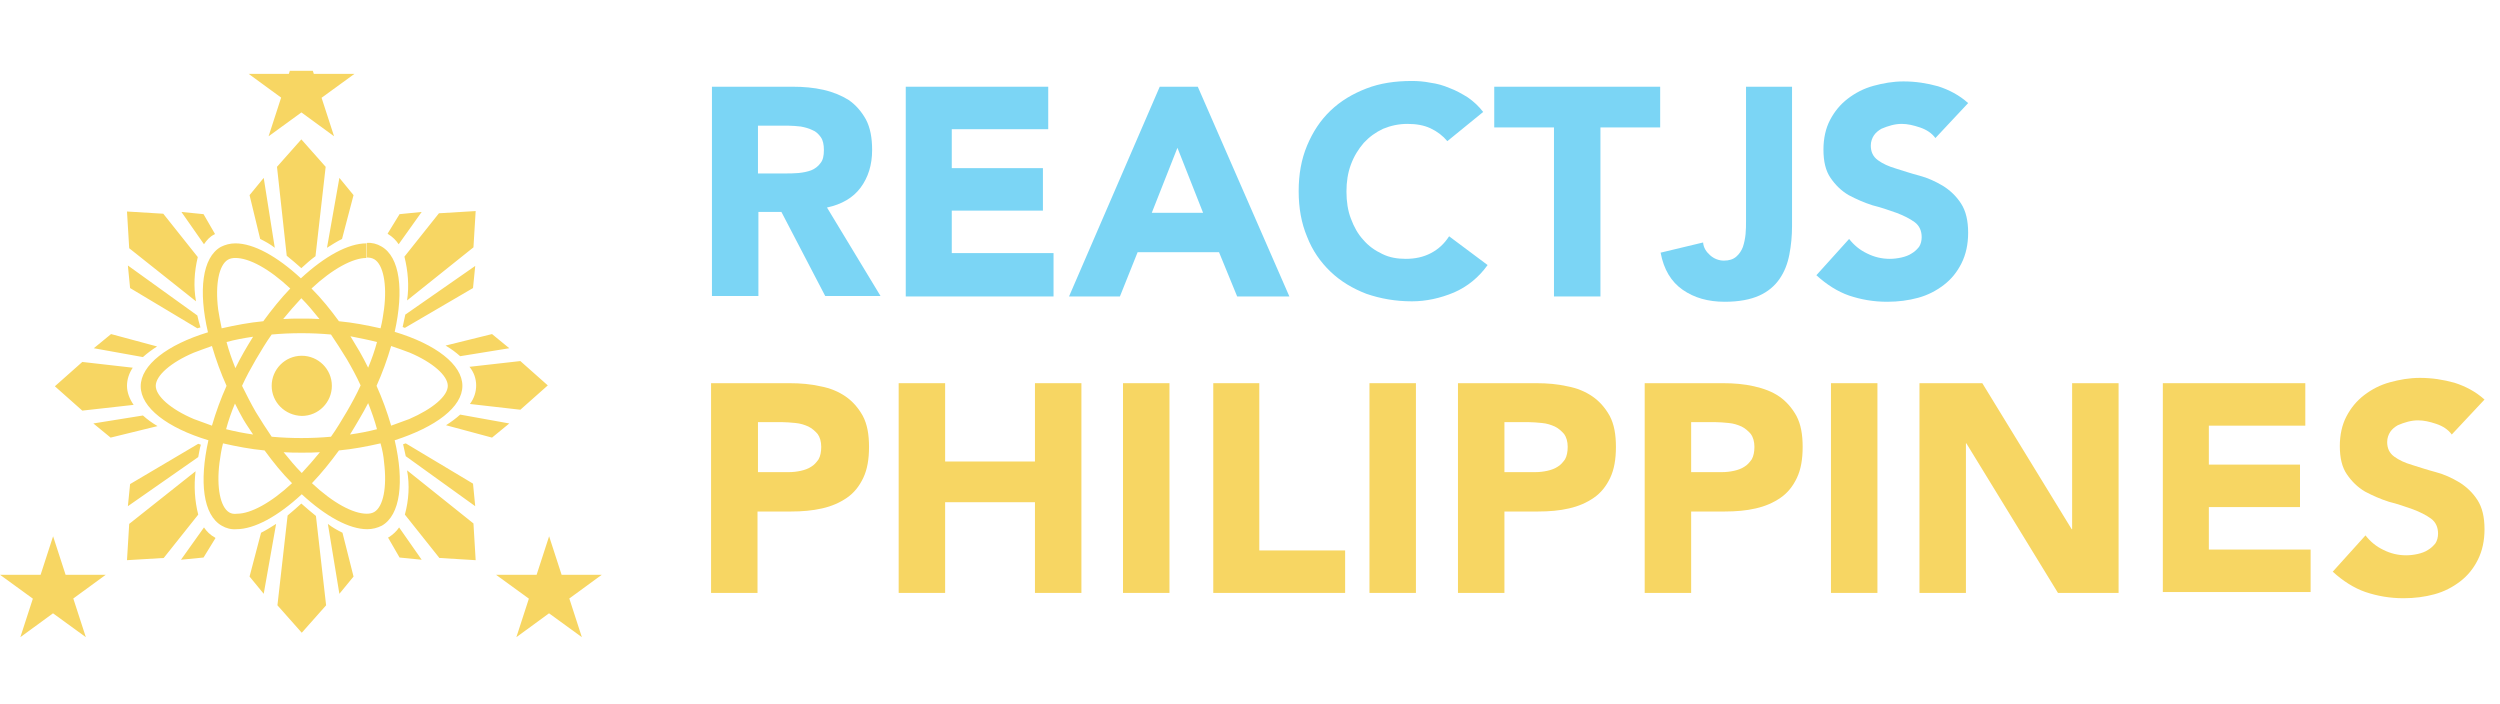
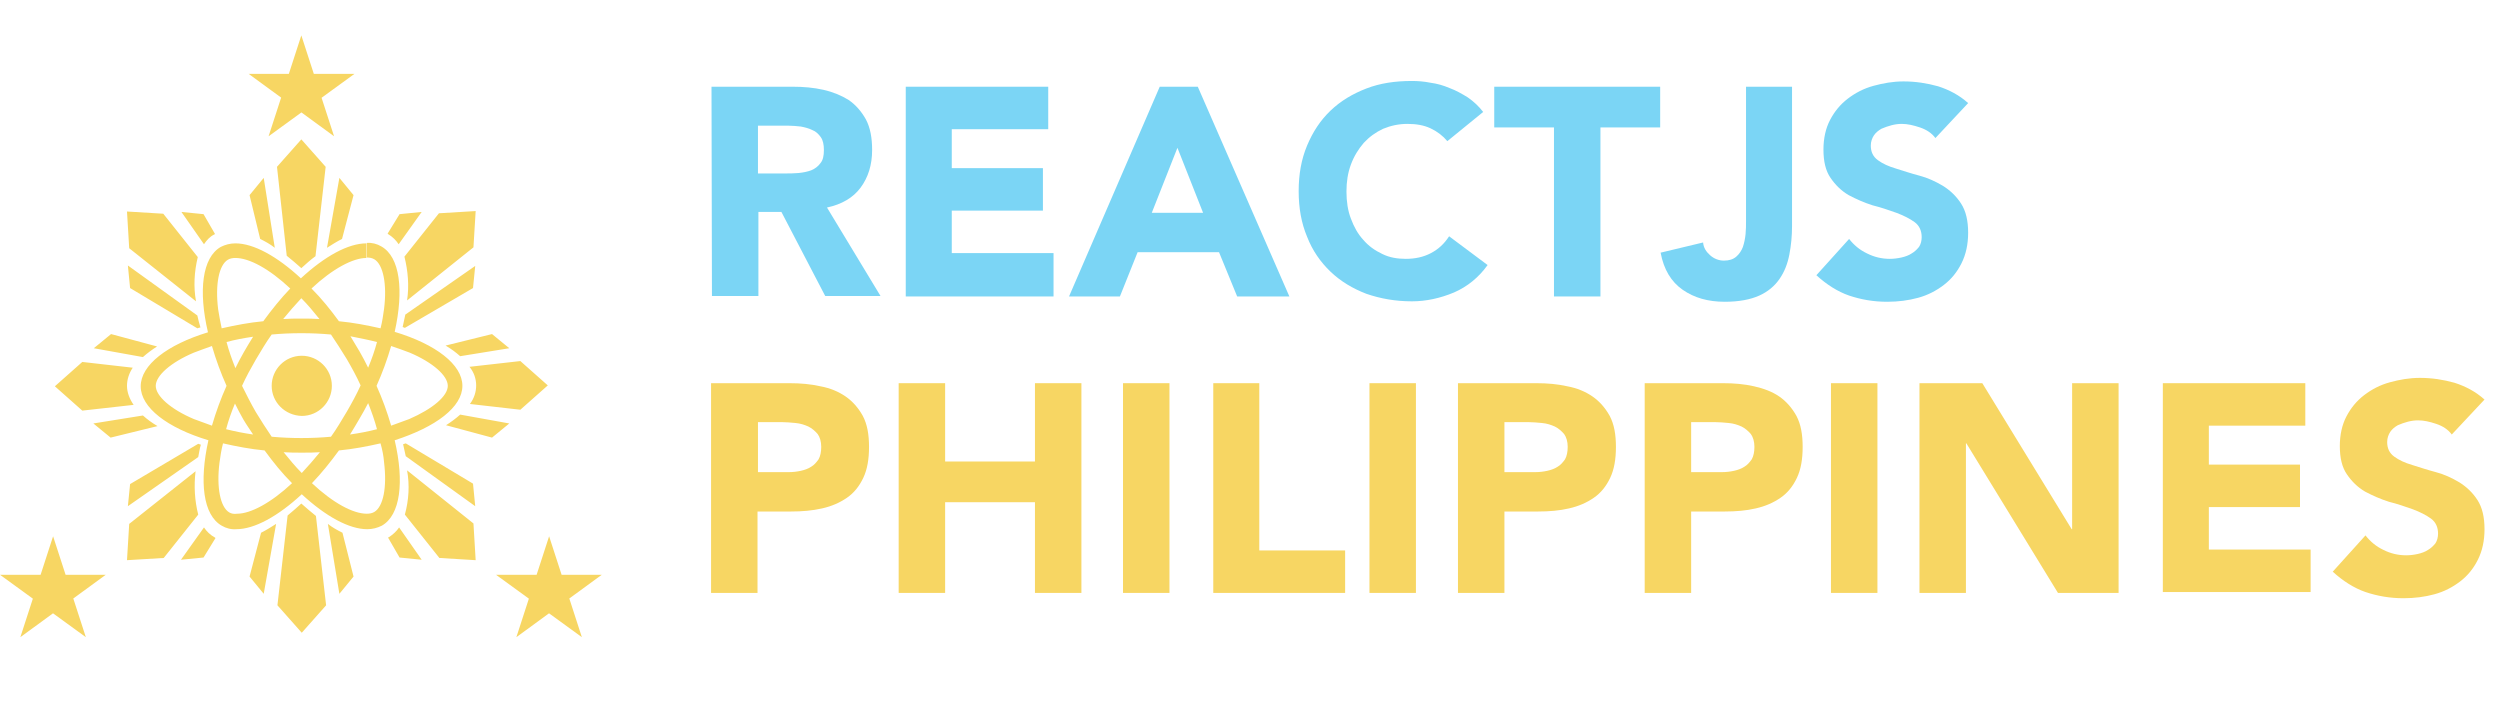
<svg xmlns="http://www.w3.org/2000/svg" xmlns:xlink="http://www.w3.org/1999/xlink" version="1.1" id="Component_1_1" x="0px" y="0px" viewBox="0 0 565 159" style="enable-background:new 0 0 565 159;" xml:space="preserve">
  <style type="text/css">
- 	.st0{clip-path:url(#SVGID_2_);}
- 	.st1{fill:#F7D663;}
- 	.st2{fill-rule:evenodd;clip-rule:evenodd;fill:#F7D663;}
- 	.st3{enable-background:new    ;}
- 	.st4{fill:#7BD5F5;}
+ 	.st0{fill:#F7D663;}
+ 	.st1{fill-rule:evenodd;clip-rule:evenodd;fill:#F7D663;}
+ 	.st2{enable-background:new    ;}
+ 	.st3{fill:#7BD5F5;}
</style>
  <g>
-     <defs>
-       <rect id="SVGID_1_" y="8" width="136" height="136" />
-     </defs>
-     <clipPath id="SVGID_2_">
-       <use xlink:href="#SVGID_1_" style="overflow:visible;" />
-     </clipPath>
-     <g id="reactjs-ph_blue_-edited" transform="translate(0 8)" class="st0">
-       <g id="Group_30">
-         <path id="Path_68" class="st1" d="M56.2,8.7h23.9L60.7,22.8L68.1,0l7.4,22.8L56.2,8.7z" />
-         <path id="Path_69" class="st1" d="M112.1,121.9H136l-19.3,14.1l7.4-22.8l7.4,22.8L112.1,121.9L112.1,121.9z" />
-         <path id="Path_70" class="st1" d="M0,121.9h23.9L4.6,136l7.4-22.8l7.4,22.8L0,121.9z" />
-         <path id="Path_71" class="st2" d="M104.5,79.2c0-4.8-6-9.4-15.3-12.2c2.1-9.4,1.2-16.9-3-19.3c-1-0.6-2.2-0.9-3.3-0.8v3.3     c0.6,0,1.2,0.1,1.7,0.4c2,1.2,2.9,5.6,2.2,11.2c-0.2,1.4-0.4,2.9-0.8,4.4c-3.1-0.7-6.2-1.3-9.4-1.6c-1.9-2.6-3.9-5.1-6.2-7.4     c4.8-4.5,9.4-6.9,12.4-6.9v-3.3l0,0c-4.1,0-9.4,2.9-14.8,7.9c-5.4-5-10.7-7.9-14.8-7.9v3.3c3.1,0,7.6,2.4,12.4,6.9     c-2.2,2.3-4.2,4.8-6.1,7.4c-3.2,0.3-6.3,0.9-9.4,1.6c-0.3-1.5-0.6-2.9-0.8-4.3c-0.7-5.7,0.2-10,2.2-11.2c0.5-0.3,1.1-0.4,1.7-0.4     v-3.3l0,0c-1.2,0-2.3,0.3-3.3,0.8c-4.2,2.4-5.1,9.9-2.9,19.3c-9.2,2.8-15.2,7.4-15.2,12.2s6,9.4,15.3,12.2     c-2.1,9.4-1.2,16.9,3,19.3c1,0.6,2.2,0.9,3.3,0.8c4.1,0,9.4-2.9,14.8-7.9c5.4,5,10.7,7.9,14.8,7.9c1.2,0,2.3-0.3,3.3-0.8     c4.2-2.4,5.1-9.9,2.9-19.3C98.5,88.5,104.5,84,104.5,79.2z M85.2,69.3c-0.5,1.9-1.2,3.9-2,5.8c-0.6-1.2-1.2-2.4-1.9-3.6     s-1.4-2.3-2.1-3.5C81.2,68.4,83.3,68.8,85.2,69.3L85.2,69.3z M78.4,85c-1.2,2-2.3,3.9-3.6,5.7c-2.2,0.2-4.4,0.3-6.7,0.3     s-4.5-0.1-6.7-0.3c-1.2-1.8-2.4-3.6-3.6-5.6c-1.1-1.9-2.1-3.9-3.1-5.9c0.9-2,2-4,3.1-5.9c1.2-2,2.3-3.9,3.6-5.7     c2.2-0.2,4.4-0.3,6.7-0.3s4.5,0.1,6.7,0.3c1.2,1.8,2.4,3.6,3.6,5.6c1.1,1.9,2.2,3.9,3.1,5.9C80.6,81.1,79.5,83.1,78.4,85L78.4,85     z M83.2,83.1c0.8,2,1.5,4,2,5.9c-1.9,0.5-4,0.9-6.1,1.2c0.7-1.1,1.4-2.3,2.1-3.5S82.6,84.3,83.2,83.1L83.2,83.1z M68.2,98.9     c-1.5-1.5-2.8-3.1-4.1-4.7c1.3,0.1,2.7,0.1,4.1,0.1s2.8,0,4.1-0.1C71,95.8,69.6,97.4,68.2,98.9L68.2,98.9z M57.2,90.2     c-2.1-0.3-4.1-0.7-6.1-1.2c0.5-1.9,1.2-3.9,2-5.8c0.6,1.2,1.2,2.4,1.9,3.6S56.5,89.1,57.2,90.2L57.2,90.2z M68.1,59.4     c1.5,1.5,2.8,3.1,4.1,4.7c-1.3-0.1-2.7-0.1-4.1-0.1s-2.8,0-4.1,0.1C65.3,62.5,66.7,60.9,68.1,59.4L68.1,59.4z M57.2,68.1     c-0.7,1.1-1.4,2.3-2.1,3.5s-1.3,2.4-1.9,3.6c-0.8-2-1.5-4-2-5.9C53,68.8,55.1,68.4,57.2,68.1L57.2,68.1z M43.8,86.7     c-5.2-2.2-8.6-5.2-8.6-7.5s3.4-5.3,8.6-7.5c1.3-0.5,2.7-1,4.1-1.5c0.9,3.1,2,6.1,3.3,9c-1.3,2.9-2.4,5.9-3.3,9     C46.5,87.7,45.1,87.2,43.8,86.7L43.8,86.7z M51.8,107.8c-2-1.2-2.9-5.6-2.2-11.2c0.2-1.4,0.4-2.9,0.8-4.4     c3.1,0.7,6.2,1.3,9.4,1.6c1.9,2.6,3.9,5.1,6.2,7.4c-4.8,4.5-9.4,6.9-12.4,6.9C52.9,108.2,52.3,108.1,51.8,107.8L51.8,107.8z      M86.8,96.5c0.7,5.7-0.2,10-2.2,11.2c-0.5,0.3-1.1,0.4-1.7,0.4c-3.1,0-7.6-2.4-12.4-6.9c2.2-2.3,4.2-4.8,6.1-7.4     c3.2-0.3,6.3-0.9,9.4-1.6C86.4,93.6,86.7,95.1,86.8,96.5L86.8,96.5z M92.5,86.7c-1.3,0.5-2.7,1-4.1,1.5c-0.9-3.1-2-6.1-3.3-9     c1.3-2.9,2.4-5.9,3.3-9c1.5,0.5,2.9,1,4.2,1.5c5.2,2.2,8.6,5.2,8.6,7.5S97.8,84.4,92.5,86.7L92.5,86.7z M61.4,79.2     c0-3.7,3-6.8,6.8-6.8c3.7,0,6.8,3,6.8,6.8c0,3.7-3,6.8-6.8,6.8C64.4,85.9,61.4,82.9,61.4,79.2z M71.3,49.9l2.3-20.2l-5.5-6.2     l-5.5,6.2l2.2,20.1c1.1,0.9,2.2,1.8,3.3,2.8C69.2,51.6,70.2,50.7,71.3,49.9L71.3,49.9z M59.6,32.2l-3.2,3.9l2.4,9.9     c1.2,0.6,2.3,1.2,3.3,2L59.6,32.2z M79.9,36.1l-3.2-3.9l-2.8,15.8c1.1-0.7,2.2-1.4,3.4-2L79.9,36.1z M76.7,126.2l3.2-3.9     l-2.5-9.9c-1.2-0.6-2.3-1.2-3.3-2L76.7,126.2z M65,108.5l-2.3,20.3l5.5,6.2l5.5-6.2l-2.3-20.2c-1.1-0.9-2.2-1.8-3.3-2.8     C67.1,106.7,66.1,107.6,65,108.5L65,108.5z M56.4,122.3l3.2,3.9l2.8-15.8c-1.1,0.7-2.2,1.4-3.4,2L56.4,122.3z M111.2,90.9     l3.9-3.2l-11.1-2c-1,0.9-2.1,1.7-3.2,2.4L111.2,90.9z M115.1,70.7l-3.9-3.2l-10.5,2.6c1.2,0.7,2.3,1.5,3.3,2.4L115.1,70.7z      M106.2,83.3l11.4,1.3l6.2-5.5l-6.2-5.5l-11.5,1.3C108.1,77.3,108.1,80.8,106.2,83.3L106.2,83.3z M30,75.1l-11.4-1.3l-6.2,5.5     l6.2,5.5l11.6-1.3c-0.9-1.3-1.5-2.8-1.5-4.3C28.7,77.7,29.2,76.3,30,75.1L30,75.1z M21.1,87.7l3.9,3.2l10.6-2.6     c-1.2-0.7-2.3-1.5-3.3-2.4L21.1,87.7z M25.1,67.5l-3.9,3.2l11.1,2c1-0.9,2.1-1.7,3.2-2.4L25.1,67.5z M44.6,63.3L28.9,52l0.5,5.1     l15.2,9.1c0.2-0.1,0.4-0.1,0.7-0.2C45,65,44.8,64.2,44.6,63.3L44.6,63.3z M48.4,45c0.1,0,0.1-0.1,0.2-0.1L46,40.4l-5-0.5l5.1,7.3     C46.7,46.3,47.4,45.5,48.4,45L48.4,45z M44.7,50.1l-7.8-9.8l-8.2-0.5l0.5,8.3l15.1,12C43.7,56.8,43.9,53.4,44.7,50.1L44.7,50.1z      M91.7,95.1l15.7,11.3l-0.5-5.1l-15.2-9.1l-0.6,0.2C91.3,93.4,91.5,94.2,91.7,95.1z M87.9,113.4c-0.1,0-0.2,0.1-0.2,0.1l2.6,4.5     l5,0.5l-5.1-7.3C89.6,112.1,88.8,112.8,87.9,113.4L87.9,113.4z M91.5,108.3l7.8,9.8l8.2,0.5l-0.5-8.3l-15-12     C92.6,101.6,92.4,105,91.5,108.3L91.5,108.3z M90.1,47.2l5.2-7.3l-5,0.5l-2.7,4.4l0.1,0.1C88.7,45.5,89.5,46.3,90.1,47.2     L90.1,47.2z M91.5,66.1l15.4-9l0.5-5L91.6,63.1C91.4,64,91.2,65,91,65.9L91.5,66.1z M92,59.9l15-12l0.5-8.2l-8.3,0.5L91.4,50     C92.2,53.2,92.5,56.6,92,59.9L92,59.9z M46.1,111.2l-5.2,7.3L46,118l2.7-4.4l-0.1-0.1C47.5,112.9,46.7,112.1,46.1,111.2z      M44.2,98.5l-15,11.9l-0.5,8.2l8.3-0.5l7.8-9.8C44,105.2,43.8,101.8,44.2,98.5z M44.8,92.3l-15.4,9.1l-0.5,5l15.9-11.1     c0.2-0.9,0.3-1.9,0.6-2.8L44.8,92.3z" />
-       </g>
+     <g>
+       <defs>
+         <rect id="SVGID_1_" y="16" width="136" height="136" />
+       </defs>
+       <clipPath id="SVGID_2_">
+         <use xlink:href="#SVGID_1_" style="overflow:visible;" />
+       </clipPath>
+     </g>
+     <g id="Group_30">
+       <path id="Path_68" class="st0" d="M56.2,16.7h23.9L60.7,30.8L68.1,8l7.4,22.8L56.2,16.7z" />
+       <path id="Path_69" class="st0" d="M112.1,129.9H136L116.7,144l7.4-22.8l7.4,22.8L112.1,129.9L112.1,129.9z" />
+       <path id="Path_70" class="st0" d="M0,129.9h23.9L4.6,144l7.4-22.8l7.4,22.8L0,129.9z" />
+       <path id="Path_71" class="st1" d="M104.5,87.2c0-4.8-6-9.4-15.3-12.2c2.1-9.4,1.2-16.9-3-19.3c-1-0.6-2.2-0.9-3.3-0.8v3.3    c0.6,0,1.2,0.1,1.7,0.4c2,1.2,2.9,5.6,2.2,11.2c-0.2,1.4-0.4,2.9-0.8,4.4c-3.1-0.7-6.2-1.3-9.4-1.6c-1.9-2.6-3.9-5.1-6.2-7.4    c4.8-4.5,9.4-6.9,12.4-6.9V55l0,0c-4.1,0-9.4,2.9-14.8,7.9c-5.4-5-10.7-7.9-14.8-7.9v3.3c3.1,0,7.6,2.4,12.4,6.9    c-2.2,2.3-4.2,4.8-6.1,7.4c-3.2,0.3-6.3,0.9-9.4,1.6c-0.3-1.5-0.6-2.9-0.8-4.3c-0.7-5.7,0.2-10,2.2-11.2c0.5-0.3,1.1-0.4,1.7-0.4    V55l0,0c-1.2,0-2.3,0.3-3.3,0.8c-4.2,2.4-5.1,9.9-2.9,19.3c-9.2,2.8-15.2,7.4-15.2,12.2s6,9.4,15.3,12.2c-2.1,9.4-1.2,16.9,3,19.3    c1,0.6,2.2,0.9,3.3,0.8c4.1,0,9.4-2.9,14.8-7.9c5.4,5,10.7,7.9,14.8,7.9c1.2,0,2.3-0.3,3.3-0.8c4.2-2.4,5.1-9.9,2.9-19.3    C98.5,96.5,104.5,92,104.5,87.2z M85.2,77.3c-0.5,1.9-1.2,3.9-2,5.8c-0.6-1.2-1.2-2.4-1.9-3.6s-1.4-2.3-2.1-3.5    C81.2,76.4,83.3,76.8,85.2,77.3L85.2,77.3z M78.4,93c-1.2,2-2.3,3.9-3.6,5.7c-2.2,0.2-4.4,0.3-6.7,0.3s-4.5-0.1-6.7-0.3    c-1.2-1.8-2.4-3.6-3.6-5.6c-1.1-1.9-2.1-3.9-3.1-5.9c0.9-2,2-4,3.1-5.9c1.2-2,2.3-3.9,3.6-5.7c2.2-0.2,4.4-0.3,6.7-0.3    s4.5,0.1,6.7,0.3c1.2,1.8,2.4,3.6,3.6,5.6c1.1,1.9,2.2,3.9,3.1,5.9C80.6,89.1,79.5,91.1,78.4,93L78.4,93z M83.2,91.1    c0.8,2,1.5,4,2,5.9c-1.9,0.5-4,0.9-6.1,1.2c0.7-1.1,1.4-2.3,2.1-3.5S82.6,92.3,83.2,91.1L83.2,91.1z M68.2,106.9    c-1.5-1.5-2.8-3.1-4.1-4.7c1.3,0.1,2.7,0.1,4.1,0.1s2.8,0,4.1-0.1C71,103.8,69.6,105.4,68.2,106.9L68.2,106.9z M57.2,98.2    c-2.1-0.3-4.1-0.7-6.1-1.2c0.5-1.9,1.2-3.9,2-5.8c0.6,1.2,1.2,2.4,1.9,3.6S56.5,97.1,57.2,98.2L57.2,98.2z M68.1,67.4    c1.5,1.5,2.8,3.1,4.1,4.7C70.9,72,69.5,72,68.1,72s-2.8,0-4.1,0.1C65.3,70.5,66.7,68.9,68.1,67.4L68.1,67.4z M57.2,76.1    c-0.7,1.1-1.4,2.3-2.1,3.5s-1.3,2.4-1.9,3.6c-0.8-2-1.5-4-2-5.9C53,76.8,55.1,76.4,57.2,76.1L57.2,76.1z M43.8,94.7    c-5.2-2.2-8.6-5.2-8.6-7.5s3.4-5.3,8.6-7.5c1.3-0.5,2.7-1,4.1-1.5c0.9,3.1,2,6.1,3.3,9c-1.3,2.9-2.4,5.9-3.3,9    C46.5,95.7,45.1,95.2,43.8,94.7L43.8,94.7z M51.8,115.8c-2-1.2-2.9-5.6-2.2-11.2c0.2-1.4,0.4-2.9,0.8-4.4c3.1,0.7,6.2,1.3,9.4,1.6    c1.9,2.6,3.9,5.1,6.2,7.4c-4.8,4.5-9.4,6.9-12.4,6.9C52.9,116.2,52.3,116.1,51.8,115.8L51.8,115.8z M86.8,104.5    c0.7,5.7-0.2,10-2.2,11.2c-0.5,0.3-1.1,0.4-1.7,0.4c-3.1,0-7.6-2.4-12.4-6.9c2.2-2.3,4.2-4.8,6.1-7.4c3.2-0.3,6.3-0.9,9.4-1.6    C86.4,101.6,86.7,103.1,86.8,104.5L86.8,104.5z M92.5,94.7c-1.3,0.5-2.7,1-4.1,1.5c-0.9-3.1-2-6.1-3.3-9c1.3-2.9,2.4-5.9,3.3-9    c1.5,0.5,2.9,1,4.2,1.5c5.2,2.2,8.6,5.2,8.6,7.5S97.8,92.4,92.5,94.7L92.5,94.7z M61.4,87.2c0-3.7,3-6.8,6.8-6.8    c3.7,0,6.8,3,6.8,6.8c0,3.7-3,6.8-6.8,6.8C64.4,93.9,61.4,90.9,61.4,87.2z M71.3,57.9l2.3-20.2l-5.5-6.2l-5.5,6.2l2.2,20.1    c1.1,0.9,2.2,1.8,3.3,2.8C69.2,59.6,70.2,58.7,71.3,57.9L71.3,57.9z M59.6,40.2l-3.2,3.9l2.4,9.9c1.2,0.6,2.3,1.2,3.3,2L59.6,40.2    z M79.9,44.1l-3.2-3.9L73.9,56c1.1-0.7,2.2-1.4,3.4-2L79.9,44.1z M76.7,134.2l3.2-3.9l-2.5-9.9c-1.2-0.6-2.3-1.2-3.3-2L76.7,134.2    z M65,116.5l-2.3,20.3l5.5,6.2l5.5-6.2l-2.3-20.2c-1.1-0.9-2.2-1.8-3.3-2.8C67.1,114.7,66.1,115.6,65,116.5L65,116.5z M56.4,130.3    l3.2,3.9l2.8-15.8c-1.1,0.7-2.2,1.4-3.4,2L56.4,130.3z M111.2,98.9l3.9-3.2l-11.1-2c-1,0.9-2.1,1.7-3.2,2.4L111.2,98.9z     M115.1,78.7l-3.9-3.2l-10.5,2.6c1.2,0.7,2.3,1.5,3.3,2.4L115.1,78.7z M106.2,91.3l11.4,1.3l6.2-5.5l-6.2-5.5l-11.5,1.3    C108.1,85.3,108.1,88.8,106.2,91.3L106.2,91.3z M30,83.1l-11.4-1.3l-6.2,5.5l6.2,5.5l11.6-1.3c-0.9-1.3-1.5-2.8-1.5-4.3    C28.7,85.7,29.2,84.3,30,83.1L30,83.1z M21.1,95.7l3.9,3.2l10.6-2.6c-1.2-0.7-2.3-1.5-3.3-2.4L21.1,95.7z M25.1,75.5l-3.9,3.2    l11.1,2c1-0.9,2.1-1.7,3.2-2.4L25.1,75.5z M44.6,71.3L28.9,60l0.5,5.1l15.2,9.1c0.2-0.1,0.4-0.1,0.7-0.2    C45,73,44.8,72.2,44.6,71.3L44.6,71.3z M48.4,53c0.1,0,0.1-0.1,0.2-0.1L46,48.4l-5-0.5l5.1,7.3C46.7,54.3,47.4,53.5,48.4,53    L48.4,53z M44.7,58.1l-7.8-9.8l-8.2-0.5l0.5,8.3l15.1,12C43.7,64.8,43.9,61.4,44.7,58.1L44.7,58.1z M91.7,103.1l15.7,11.3    l-0.5-5.1l-15.2-9.1l-0.6,0.2C91.3,101.4,91.5,102.2,91.7,103.1z M87.9,121.4c-0.1,0-0.2,0.1-0.2,0.1l2.6,4.5l5,0.5l-5.1-7.3    C89.6,120.1,88.8,120.8,87.9,121.4L87.9,121.4z M91.5,116.3l7.8,9.8l8.2,0.5l-0.5-8.3l-15-12C92.6,109.6,92.4,113,91.5,116.3    L91.5,116.3z M90.1,55.2l5.2-7.3l-5,0.5l-2.7,4.4l0.1,0.1C88.7,53.5,89.5,54.3,90.1,55.2L90.1,55.2z M91.5,74.1l15.4-9l0.5-5    l-15.8,11C91.4,72,91.2,73,91,73.9L91.5,74.1z M92,67.9l15-12l0.5-8.2l-8.3,0.5L91.4,58C92.2,61.2,92.5,64.6,92,67.9L92,67.9z     M46.1,119.2l-5.2,7.3L46,126l2.7-4.4l-0.1-0.1C47.5,120.9,46.7,120.1,46.1,119.2z M44.2,106.5l-15,11.9l-0.5,8.2l8.3-0.5l7.8-9.8    C44,113.2,43.8,109.8,44.2,106.5z M44.8,100.3l-15.4,9.1l-0.5,5l15.9-11.1c0.2-0.9,0.3-1.9,0.6-2.8L44.8,100.3z" />
    </g>
  </g>
-   <g class="st3">
-     <path class="st4" d="M160.8,19.6h18.4c2.4,0,4.7,0.2,6.9,0.7c2.2,0.5,4.1,1.3,5.7,2.3c1.6,1.1,2.9,2.6,3.9,4.4   c1,1.9,1.4,4.2,1.4,6.9c0,3.4-0.9,6.2-2.6,8.5c-1.7,2.3-4.3,3.8-7.6,4.5l12.1,20h-12.5l-9.9-19h-5.2v19h-10.5V19.6z M171.3,39.2   h6.2c0.9,0,1.9,0,3-0.1c1-0.1,2-0.3,2.8-0.6c0.8-0.3,1.6-0.9,2.1-1.6c0.6-0.7,0.8-1.7,0.8-3c0-1.2-0.2-2.2-0.7-2.9   c-0.5-0.7-1.1-1.3-1.9-1.6c-0.8-0.4-1.6-0.6-2.6-0.8c-1-0.1-1.9-0.2-2.9-0.2h-6.8V39.2z" />
-     <path class="st4" d="M204.7,19.6h32.2v9.6h-21.8v8.8h20.6v9.6h-20.6v9.6h23V67h-33.4V19.6z" />
-     <path class="st4" d="M262.1,19.6h8.6L291.4,67h-11.8l-4.1-10h-18.4l-4,10h-11.5L262.1,19.6z M266.1,33.4l-5.8,14.7h11.6L266.1,33.4   z" />
-     <path class="st4" d="M327.1,31.9c-1-1.2-2.3-2.2-3.8-2.9c-1.5-0.7-3.2-1-5.2-1c-2,0-3.8,0.4-5.5,1.1c-1.7,0.8-3.1,1.8-4.4,3.2   c-1.2,1.4-2.2,3-2.9,4.9c-0.7,1.9-1,3.9-1,6.1c0,2.2,0.3,4.3,1,6.1c0.7,1.9,1.6,3.5,2.8,4.8c1.2,1.4,2.6,2.4,4.3,3.2   c1.6,0.8,3.4,1.1,5.3,1.1c2.1,0,4-0.4,5.7-1.3c1.7-0.9,3-2.1,4.1-3.8l8.7,6.5c-2,2.8-4.6,4.9-7.6,6.2c-3.1,1.3-6.3,2-9.5,2   c-3.7,0-7.1-0.6-10.3-1.7c-3.1-1.2-5.8-2.8-8.1-5c-2.3-2.2-4.1-4.8-5.3-7.9c-1.3-3.1-1.9-6.5-1.9-10.3c0-3.8,0.6-7.2,1.9-10.3   c1.3-3.1,3-5.7,5.3-7.9c2.3-2.2,5-3.8,8.1-5c3.1-1.2,6.5-1.7,10.3-1.7c1.3,0,2.7,0.1,4.2,0.4c1.5,0.2,2.9,0.6,4.3,1.2   c1.4,0.5,2.8,1.3,4.1,2.1c1.3,0.9,2.5,2,3.5,3.3L327.1,31.9z" />
-     <path class="st4" d="M351.2,28.8h-13.5v-9.2h37.5v9.2h-13.5V67h-10.5V28.8z" />
-     <path class="st4" d="M405,51.1c0,2.2-0.2,4.3-0.6,6.4c-0.4,2.1-1.1,3.9-2.2,5.5c-1.1,1.6-2.6,2.9-4.6,3.8s-4.6,1.4-7.8,1.4   c-3.8,0-6.9-0.9-9.5-2.7c-2.6-1.8-4.3-4.6-5-8.4l9.6-2.3c0.1,1.2,0.7,2.1,1.6,2.9c0.9,0.8,2,1.2,3.1,1.2c1.2,0,2.1-0.3,2.8-0.9   c0.7-0.6,1.2-1.4,1.5-2.2c0.3-0.9,0.5-1.9,0.6-2.9c0.1-1,0.1-2,0.1-2.9V19.6H405V51.1z" />
-     <path class="st4" d="M437.4,31.2c-0.8-1.1-2-1.9-3.5-2.4c-1.5-0.5-2.8-0.8-4.1-0.8c-0.8,0-1.5,0.1-2.3,0.3   c-0.8,0.2-1.6,0.5-2.3,0.8c-0.7,0.4-1.3,0.9-1.7,1.5c-0.4,0.6-0.7,1.4-0.7,2.3c0,1.4,0.5,2.5,1.6,3.3c1.1,0.8,2.4,1.4,4.1,1.9   c1.6,0.5,3.4,1.1,5.3,1.6c1.9,0.5,3.6,1.3,5.3,2.3c1.6,1,3,2.3,4.1,4c1.1,1.7,1.6,3.9,1.6,6.6c0,2.6-0.5,4.9-1.5,6.9   c-1,2-2.3,3.6-4,4.9c-1.7,1.3-3.6,2.3-5.8,2.9c-2.2,0.6-4.5,0.9-7,0.9c-3.1,0-5.9-0.5-8.6-1.4c-2.6-0.9-5.1-2.5-7.4-4.6l7.4-8.2   c1.1,1.4,2.4,2.5,4.1,3.3c1.6,0.8,3.3,1.2,5.1,1.2c0.8,0,1.7-0.1,2.6-0.3c0.9-0.2,1.7-0.5,2.3-0.9c0.7-0.4,1.2-0.9,1.7-1.5   c0.4-0.6,0.6-1.4,0.6-2.2c0-1.4-0.5-2.6-1.6-3.4c-1.1-0.8-2.5-1.5-4.1-2.1c-1.7-0.6-3.4-1.2-5.4-1.7c-1.9-0.6-3.7-1.4-5.4-2.3   c-1.7-1-3-2.3-4.1-3.9c-1.1-1.6-1.6-3.7-1.6-6.4c0-2.5,0.5-4.8,1.5-6.7c1-1.9,2.3-3.5,4-4.8c1.7-1.3,3.6-2.3,5.8-2.9   c2.2-0.6,4.4-1,6.8-1c2.7,0,5.3,0.4,7.8,1.1c2.5,0.8,4.8,2,6.8,3.8L437.4,31.2z" />
+   <g class="st2">
+     <path class="st3" d="M160.8,19.6h18.4c2.4,0,4.7,0.2,6.9,0.7s4.1,1.3,5.7,2.3c1.6,1.1,2.9,2.6,3.9,4.4c1,1.9,1.4,4.2,1.4,6.9   c0,3.4-0.9,6.2-2.6,8.5c-1.7,2.3-4.3,3.8-7.6,4.5l12.1,20h-12.5l-9.9-19h-5.2v19h-10.5L160.8,19.6L160.8,19.6z M171.3,39.2h6.2   c0.9,0,1.9,0,3-0.1c1-0.1,2-0.3,2.8-0.6s1.6-0.9,2.1-1.6c0.6-0.7,0.8-1.7,0.8-3c0-1.2-0.2-2.2-0.7-2.9c-0.5-0.7-1.1-1.3-1.9-1.6   c-0.8-0.4-1.6-0.6-2.6-0.8c-1-0.1-1.9-0.2-2.9-0.2h-6.8L171.3,39.2L171.3,39.2z" />
+     <path class="st3" d="M204.7,19.6h32.2v9.6h-21.8V38h20.6v9.6h-20.6v9.6h23V67h-33.4L204.7,19.6L204.7,19.6z" />
+     <path class="st3" d="M262.1,19.6h8.6L291.4,67h-11.8l-4.1-10h-18.4l-4,10h-11.5L262.1,19.6z M266.1,33.4l-5.8,14.7h11.6L266.1,33.4   z" />
+     <path class="st3" d="M327.1,31.9c-1-1.2-2.3-2.2-3.8-2.9c-1.5-0.7-3.2-1-5.2-1s-3.8,0.4-5.5,1.1c-1.7,0.8-3.1,1.8-4.4,3.2   c-1.2,1.4-2.2,3-2.9,4.9c-0.7,1.9-1,3.9-1,6.1c0,2.2,0.3,4.3,1,6.1c0.7,1.9,1.6,3.5,2.8,4.8c1.2,1.4,2.6,2.4,4.3,3.2   c1.6,0.8,3.4,1.1,5.3,1.1c2.1,0,4-0.4,5.7-1.3c1.7-0.9,3-2.1,4.1-3.8l8.7,6.5c-2,2.8-4.6,4.9-7.6,6.2c-3.1,1.3-6.3,2-9.5,2   c-3.7,0-7.1-0.6-10.3-1.7c-3.1-1.2-5.8-2.8-8.1-5c-2.3-2.2-4.1-4.8-5.3-7.9c-1.3-3.1-1.9-6.5-1.9-10.3s0.6-7.2,1.9-10.3   s3-5.7,5.3-7.9s5-3.8,8.1-5s6.5-1.7,10.3-1.7c1.3,0,2.7,0.1,4.2,0.4c1.5,0.2,2.9,0.6,4.3,1.2c1.4,0.5,2.8,1.3,4.1,2.1   c1.3,0.9,2.5,2,3.5,3.3L327.1,31.9z" />
+     <path class="st3" d="M351.2,28.8h-13.5v-9.2h37.5v9.2h-13.5V67h-10.5V28.8z" />
+     <path class="st3" d="M405,51.1c0,2.2-0.2,4.3-0.6,6.4c-0.4,2.1-1.1,3.9-2.2,5.5s-2.6,2.9-4.6,3.8s-4.6,1.4-7.8,1.4   c-3.8,0-6.9-0.9-9.5-2.7c-2.6-1.8-4.3-4.6-5-8.4l9.6-2.3c0.1,1.2,0.7,2.1,1.6,2.9c0.9,0.8,2,1.2,3.1,1.2c1.2,0,2.1-0.3,2.8-0.9   c0.7-0.6,1.2-1.4,1.5-2.2c0.3-0.9,0.5-1.9,0.6-2.9s0.1-2,0.1-2.9V19.6H405V51.1z" />
+     <path class="st3" d="M437.4,31.2c-0.8-1.1-2-1.9-3.5-2.4s-2.8-0.8-4.1-0.8c-0.8,0-1.5,0.1-2.3,0.3c-0.8,0.2-1.6,0.5-2.3,0.8   c-0.7,0.4-1.3,0.9-1.7,1.5c-0.4,0.6-0.7,1.4-0.7,2.3c0,1.4,0.5,2.5,1.6,3.3s2.4,1.4,4.1,1.9c1.6,0.5,3.4,1.1,5.3,1.6   s3.6,1.3,5.3,2.3c1.6,1,3,2.3,4.1,4s1.6,3.9,1.6,6.6c0,2.6-0.5,4.9-1.5,6.9s-2.3,3.6-4,4.9s-3.6,2.3-5.8,2.9   c-2.2,0.6-4.5,0.9-7,0.9c-3.1,0-5.9-0.5-8.6-1.4c-2.6-0.9-5.1-2.5-7.4-4.6l7.4-8.2c1.1,1.4,2.4,2.5,4.1,3.3   c1.6,0.8,3.3,1.2,5.1,1.2c0.8,0,1.7-0.1,2.6-0.3s1.7-0.5,2.3-0.9c0.7-0.4,1.2-0.9,1.7-1.5c0.4-0.6,0.6-1.4,0.6-2.2   c0-1.4-0.5-2.6-1.6-3.4c-1.1-0.8-2.5-1.5-4.1-2.1c-1.7-0.6-3.4-1.2-5.4-1.7c-1.9-0.6-3.7-1.4-5.4-2.3c-1.7-1-3-2.3-4.1-3.9   c-1.1-1.6-1.6-3.7-1.6-6.4c0-2.5,0.5-4.8,1.5-6.7c1-1.9,2.3-3.5,4-4.8s3.6-2.3,5.8-2.9c2.2-0.6,4.4-1,6.8-1c2.7,0,5.3,0.4,7.8,1.1   c2.5,0.8,4.8,2,6.8,3.8L437.4,31.2z" />
  </g>
-   <g class="st3">
-     <path class="st1" d="M160.8,86.6h17.6c2.5,0,4.8,0.2,7,0.7c2.2,0.4,4.1,1.2,5.7,2.3c1.6,1.1,2.9,2.6,3.9,4.4c1,1.9,1.4,4.2,1.4,7   c0,2.8-0.4,5.1-1.3,7c-0.9,1.9-2.1,3.4-3.7,4.5c-1.6,1.1-3.4,1.9-5.6,2.4s-4.5,0.7-7,0.7h-7.6V134h-10.5V86.6z M171.3,106.7h7   c0.9,0,1.8-0.1,2.7-0.3s1.7-0.5,2.3-0.9c0.7-0.4,1.2-1,1.7-1.7c0.4-0.7,0.6-1.7,0.6-2.8c0-1.2-0.3-2.2-0.8-2.9   c-0.6-0.7-1.3-1.3-2.1-1.7c-0.9-0.4-1.8-0.7-2.9-0.8c-1.1-0.1-2.1-0.2-3.1-0.2h-5.4V106.7z" />
-     <path class="st1" d="M203.1,86.6h10.5v17.7h20.3V86.6h10.5V134h-10.5v-20.5h-20.3V134h-10.5V86.6z" />
-     <path class="st1" d="M253.8,86.6h10.5V134h-10.5V86.6z" />
-     <path class="st1" d="M274.1,86.6h10.5v37.8H304v9.6h-29.8V86.6z" />
-     <path class="st1" d="M309.6,86.6H320V134h-10.5V86.6z" />
-     <path class="st1" d="M329.6,86.6h17.6c2.5,0,4.8,0.2,7,0.7c2.2,0.4,4.1,1.2,5.7,2.3c1.6,1.1,2.9,2.6,3.9,4.4c1,1.9,1.4,4.2,1.4,7   c0,2.8-0.4,5.1-1.3,7c-0.9,1.9-2.1,3.4-3.7,4.5c-1.6,1.1-3.4,1.9-5.6,2.4c-2.1,0.5-4.5,0.7-7,0.7H340V134h-10.5V86.6z M340,106.7h7   c0.9,0,1.8-0.1,2.7-0.3s1.7-0.5,2.3-0.9c0.7-0.4,1.2-1,1.7-1.7c0.4-0.7,0.6-1.7,0.6-2.8c0-1.2-0.3-2.2-0.8-2.9   c-0.6-0.7-1.3-1.3-2.1-1.7c-0.9-0.4-1.8-0.7-2.9-0.8c-1.1-0.1-2.1-0.2-3.1-0.2H340V106.7z" />
-     <path class="st1" d="M371.8,86.6h17.6c2.5,0,4.8,0.2,7,0.7s4.1,1.2,5.7,2.3c1.6,1.1,2.9,2.6,3.9,4.4c1,1.9,1.4,4.2,1.4,7   c0,2.8-0.4,5.1-1.3,7c-0.9,1.9-2.1,3.4-3.7,4.5c-1.6,1.1-3.4,1.9-5.6,2.4c-2.1,0.5-4.5,0.7-7,0.7h-7.6V134h-10.5V86.6z    M382.2,106.7h7c0.9,0,1.8-0.1,2.7-0.3s1.7-0.5,2.3-0.9c0.7-0.4,1.2-1,1.7-1.7c0.4-0.7,0.6-1.7,0.6-2.8c0-1.2-0.3-2.2-0.8-2.9   c-0.6-0.7-1.3-1.3-2.1-1.7c-0.9-0.4-1.8-0.7-2.9-0.8c-1.1-0.1-2.1-0.2-3.1-0.2h-5.4V106.7z" />
-     <path class="st1" d="M413.8,86.6h10.5V134h-10.5V86.6z" />
-     <path class="st1" d="M433.8,86.6H448l20.2,33h0.1v-33h10.5V134h-13.7l-20.7-33.8h-0.1V134h-10.5V86.6z" />
-     <path class="st1" d="M488.8,86.6H521v9.6h-21.8v8.8h20.6v9.6h-20.6v9.6h23v9.6h-33.4V86.6z" />
-     <path class="st1" d="M554.1,98.2c-0.8-1.1-2-1.9-3.5-2.4c-1.5-0.5-2.8-0.8-4.1-0.8c-0.8,0-1.5,0.1-2.3,0.3   c-0.8,0.2-1.6,0.5-2.3,0.8c-0.7,0.4-1.3,0.9-1.7,1.5c-0.4,0.6-0.7,1.4-0.7,2.3c0,1.4,0.5,2.5,1.6,3.3c1.1,0.8,2.4,1.4,4.1,1.9   c1.6,0.5,3.4,1.1,5.3,1.6c1.9,0.5,3.6,1.3,5.3,2.3c1.6,1,3,2.3,4.1,4c1.1,1.7,1.6,3.9,1.6,6.6c0,2.6-0.5,4.9-1.5,6.9   c-1,2-2.3,3.6-4,4.9c-1.7,1.3-3.6,2.3-5.8,2.9c-2.2,0.6-4.5,0.9-7,0.9c-3.1,0-5.9-0.5-8.6-1.4c-2.6-0.9-5.1-2.5-7.4-4.6l7.4-8.2   c1.1,1.4,2.4,2.5,4.1,3.3c1.6,0.8,3.3,1.2,5.1,1.2c0.8,0,1.7-0.1,2.6-0.3c0.9-0.2,1.7-0.5,2.3-0.9c0.7-0.4,1.2-0.9,1.7-1.5   c0.4-0.6,0.6-1.4,0.6-2.2c0-1.4-0.5-2.6-1.6-3.4c-1.1-0.8-2.5-1.5-4.1-2.1c-1.7-0.6-3.4-1.2-5.4-1.7c-1.9-0.6-3.7-1.4-5.4-2.3   c-1.7-1-3-2.3-4.1-3.9c-1.1-1.6-1.6-3.7-1.6-6.4c0-2.5,0.5-4.8,1.5-6.7c1-1.9,2.3-3.5,4-4.8c1.7-1.3,3.6-2.3,5.8-2.9   c2.2-0.6,4.4-1,6.8-1c2.7,0,5.3,0.4,7.8,1.1c2.5,0.8,4.8,2,6.8,3.8L554.1,98.2z" />
+   <g class="st2">
+     <path class="st0" d="M160.8,86.6h17.6c2.5,0,4.8,0.2,7,0.7c2.2,0.4,4.1,1.2,5.7,2.3c1.6,1.1,2.9,2.6,3.9,4.4c1,1.9,1.4,4.2,1.4,7   s-0.4,5.1-1.3,7c-0.9,1.9-2.1,3.4-3.7,4.5c-1.6,1.1-3.4,1.9-5.6,2.4s-4.5,0.7-7,0.7h-7.6V134h-10.5V86.6H160.8z M171.3,106.7h7   c0.9,0,1.8-0.1,2.7-0.3s1.7-0.5,2.3-0.9c0.7-0.4,1.2-1,1.7-1.7c0.4-0.7,0.6-1.7,0.6-2.8c0-1.2-0.3-2.2-0.8-2.9   c-0.6-0.7-1.3-1.3-2.1-1.7c-0.9-0.4-1.8-0.7-2.9-0.8c-1.1-0.1-2.1-0.2-3.1-0.2h-5.4V106.7z" />
+     <path class="st0" d="M203.1,86.6h10.5v17.7h20.3V86.6h10.5V134h-10.5v-20.5h-20.3V134h-10.5V86.6z" />
+     <path class="st0" d="M253.8,86.6h10.5V134h-10.5L253.8,86.6L253.8,86.6z" />
+     <path class="st0" d="M274.1,86.6h10.5v37.8H304v9.6h-29.8V86.6H274.1z" />
+     <path class="st0" d="M309.6,86.6H320V134h-10.5V86.6H309.6z" />
+     <path class="st0" d="M329.6,86.6h17.6c2.5,0,4.8,0.2,7,0.7c2.2,0.4,4.1,1.2,5.7,2.3c1.6,1.1,2.9,2.6,3.9,4.4c1,1.9,1.4,4.2,1.4,7   s-0.4,5.1-1.3,7s-2.1,3.4-3.7,4.5s-3.4,1.9-5.6,2.4c-2.1,0.5-4.5,0.7-7,0.7H340V134h-10.5V86.6H329.6z M340,106.7h7   c0.9,0,1.8-0.1,2.7-0.3s1.7-0.5,2.3-0.9c0.7-0.4,1.2-1,1.7-1.7c0.4-0.7,0.6-1.7,0.6-2.8c0-1.2-0.3-2.2-0.8-2.9   c-0.6-0.7-1.3-1.3-2.1-1.7c-0.9-0.4-1.8-0.7-2.9-0.8c-1.1-0.1-2.1-0.2-3.1-0.2H340V106.7z" />
+     <path class="st0" d="M371.8,86.6h17.6c2.5,0,4.8,0.2,7,0.7s4.1,1.2,5.7,2.3c1.6,1.1,2.9,2.6,3.9,4.4c1,1.9,1.4,4.2,1.4,7   s-0.4,5.1-1.3,7s-2.1,3.4-3.7,4.5s-3.4,1.9-5.6,2.4c-2.1,0.5-4.5,0.7-7,0.7h-7.6V134h-10.5V86.6H371.8z M382.2,106.7h7   c0.9,0,1.8-0.1,2.7-0.3s1.7-0.5,2.3-0.9c0.7-0.4,1.2-1,1.7-1.7c0.4-0.7,0.6-1.7,0.6-2.8c0-1.2-0.3-2.2-0.8-2.9   c-0.6-0.7-1.3-1.3-2.1-1.7c-0.9-0.4-1.8-0.7-2.9-0.8c-1.1-0.1-2.1-0.2-3.1-0.2h-5.4L382.2,106.7L382.2,106.7z" />
+     <path class="st0" d="M413.8,86.6h10.5V134h-10.5V86.6z" />
+     <path class="st0" d="M433.8,86.6H448l20.2,33h0.1v-33h10.5V134h-13.7l-20.7-33.8h-0.1V134h-10.5V86.6z" />
+     <path class="st0" d="M488.8,86.6H521v9.6h-21.8v8.8h20.6v9.6h-20.6v9.6h23v9.6h-33.4L488.8,86.6L488.8,86.6z" />
+     <path class="st0" d="M554.1,98.2c-0.8-1.1-2-1.9-3.5-2.4s-2.8-0.8-4.1-0.8c-0.8,0-1.5,0.1-2.3,0.3c-0.8,0.2-1.6,0.5-2.3,0.8   c-0.7,0.4-1.3,0.9-1.7,1.5s-0.7,1.4-0.7,2.3c0,1.4,0.5,2.5,1.6,3.3s2.4,1.4,4.1,1.9c1.6,0.5,3.4,1.1,5.3,1.6   c1.9,0.5,3.6,1.3,5.3,2.3c1.6,1,3,2.3,4.1,4s1.6,3.9,1.6,6.6c0,2.6-0.5,4.9-1.5,6.9c-1,2-2.3,3.6-4,4.9s-3.6,2.3-5.8,2.9   c-2.2,0.6-4.5,0.9-7,0.9c-3.1,0-5.9-0.5-8.6-1.4c-2.6-0.9-5.1-2.5-7.4-4.6l7.4-8.2c1.1,1.4,2.4,2.5,4.1,3.3   c1.6,0.8,3.3,1.2,5.1,1.2c0.8,0,1.7-0.1,2.6-0.3c0.9-0.2,1.7-0.5,2.3-0.9c0.7-0.4,1.2-0.9,1.7-1.5c0.4-0.6,0.6-1.4,0.6-2.2   c0-1.4-0.5-2.6-1.6-3.4s-2.5-1.5-4.1-2.1c-1.7-0.6-3.4-1.2-5.4-1.7c-1.9-0.6-3.7-1.4-5.4-2.3c-1.7-1-3-2.3-4.1-3.9   s-1.6-3.7-1.6-6.4c0-2.5,0.5-4.8,1.5-6.7c1-1.9,2.3-3.5,4-4.8s3.6-2.3,5.8-2.9s4.4-1,6.8-1c2.7,0,5.3,0.4,7.8,1.1   c2.5,0.8,4.8,2,6.8,3.8L554.1,98.2z" />
  </g>
</svg>
